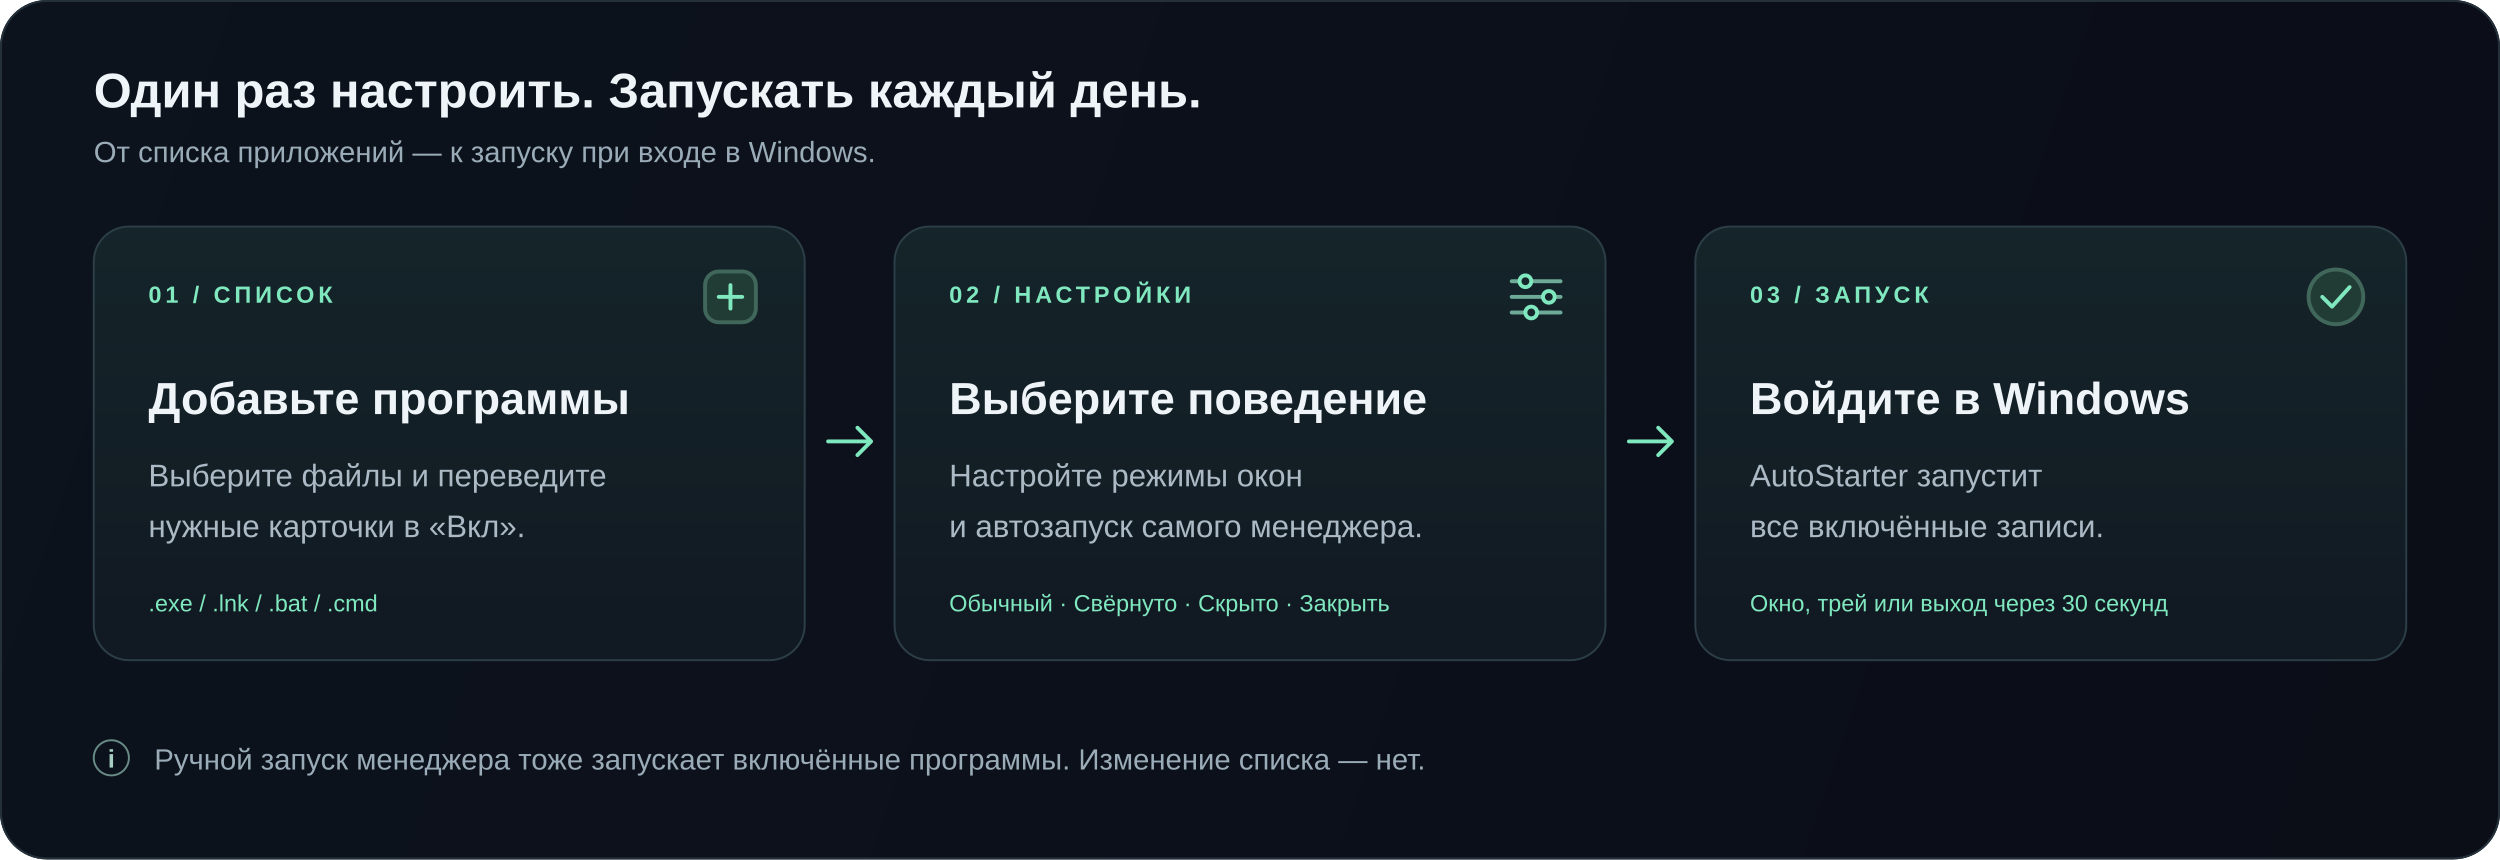
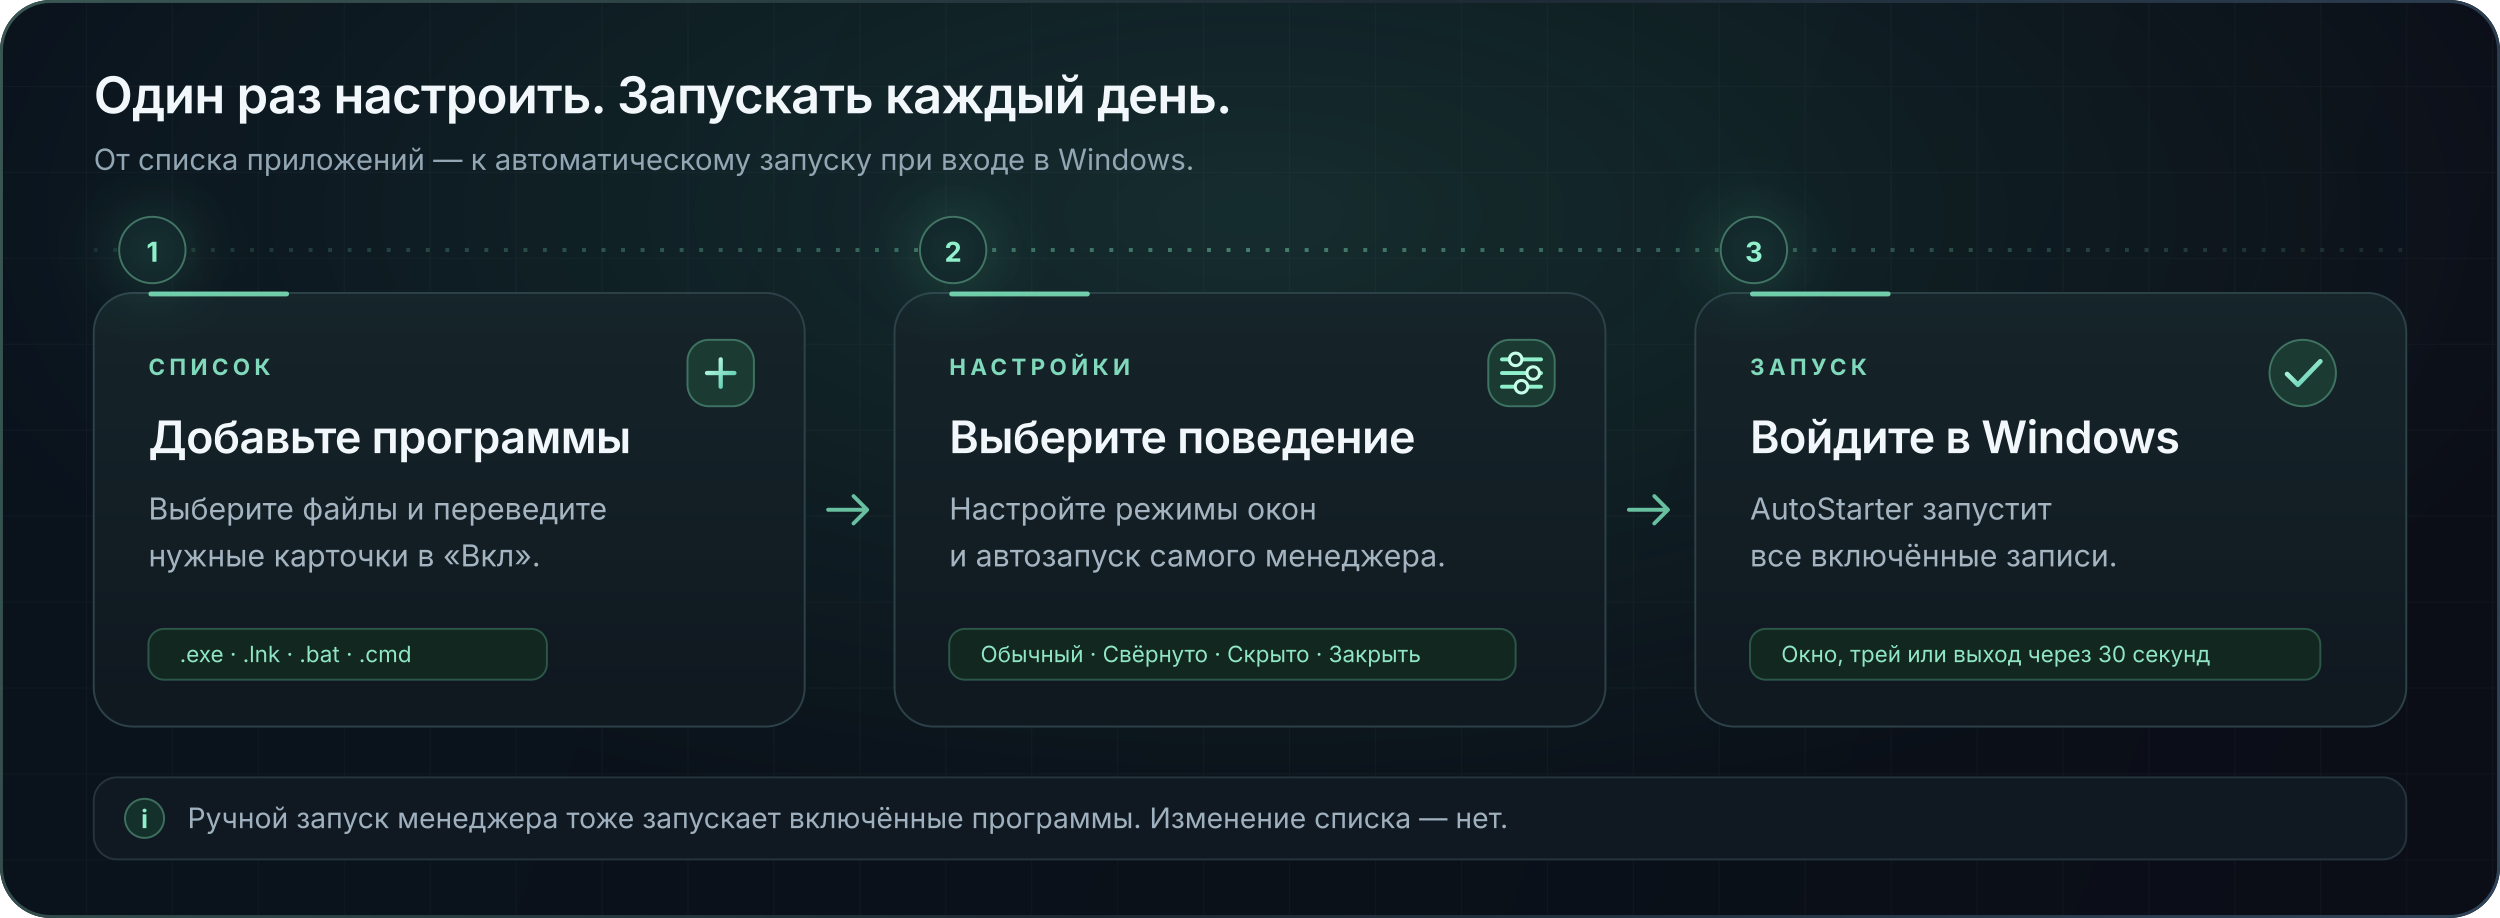
- <svg xmlns="http://www.w3.org/2000/svg" width="1280" height="440" viewBox="0 0 1280 440" fill="none" role="img" aria-labelledby="title desc">
+ <svg xmlns="http://www.w3.org/2000/svg" width="1280" height="470" viewBox="0 0 1280 470" fill="none" role="img" aria-labelledby="title desc">
  <defs>
-     <linearGradient id="bg" x1="0" y1="0" x2="1280" y2="440" gradientUnits="userSpaceOnUse">
-       <stop stop-color="#0C131D" />
+     <linearGradient id="bg" x1="0" y1="0" x2="1280" y2="470" gradientUnits="userSpaceOnUse">
+       <stop stop-color="#0A121C" />
+       <stop offset=".6" stop-color="#0A1119" />
      <stop offset="1" stop-color="#0B0D17" />
    </linearGradient>
-     <linearGradient id="card" x1="0" y1="110" x2="0" y2="332" gradientUnits="userSpaceOnUse">
-       <stop stop-color="#15252A" />
-       <stop offset="1" stop-color="#111922" />
+     <radialGradient id="halo" cx="0" cy="0" r="1" gradientTransform="translate(640 110) scale(700 320)" gradientUnits="userSpaceOnUse">
+       <stop stop-color="#5FE3B4" stop-opacity=".13" />
+       <stop offset="1" stop-color="#5FE3B4" stop-opacity="0" />
+     </radialGradient>
+     <linearGradient id="card" x1="0" y1="130" x2="0" y2="360" gradientUnits="userSpaceOnUse">
+       <stop stop-color="#16262B" />
+       <stop offset="1" stop-color="#101820" />
    </linearGradient>
+     <linearGradient id="edge" x1="0" y1="0" x2="1280" y2="470" gradientUnits="userSpaceOnUse">
+       <stop stop-color="#3A5854" />
+       <stop offset=".5" stop-color="#1D2933" />
+       <stop offset="1" stop-color="#304459" />
+     </linearGradient>
+     <linearGradient id="mint" x1="0" y1="0" x2="1" y2="1">
+       <stop stop-color="#C6FFE8" />
+       <stop offset="1" stop-color="#4FC6A8" />
+     </linearGradient>
+     <linearGradient id="track" x1="48" y1="0" x2="1232" y2="0" gradientUnits="userSpaceOnUse">
+       <stop stop-color="#80E8BF" stop-opacity=".1" />
+       <stop offset=".5" stop-color="#80E8BF" stop-opacity=".45" />
+       <stop offset="1" stop-color="#80E8BF" stop-opacity=".1" />
+     </linearGradient>
+     <pattern id="grid" width="44" height="44" patternUnits="userSpaceOnUse">
+       <path d="M44 0H0V44" stroke="#9DB6C8" stroke-opacity=".04" />
+     </pattern>
+     <filter id="soft" x="-50%" y="-50%" width="200%" height="200%">
+       <feGaussianBlur stdDeviation="14" />
+     </filter>
  </defs>
-   <rect width="1280" height="440" rx="24" fill="url(#bg)" />
-   <rect x=".5" y=".5" width="1279" height="439" rx="23.5" stroke="#24313B" />
-   <g font-family="Segoe UI, Arial, sans-serif">
-     <text x="48" y="55" fill="#EEF4F8" font-size="25" font-weight="600">Один раз настроить. Запускать каждый день.</text>
-     <text x="48" y="83" fill="#9BACB9" font-size="15">От списка приложений — к запуску при входе в Windows.</text>
-     <g fill="url(#card)" stroke="#2C3E47">
-       <rect x="48" y="116" width="364" height="222" rx="18" />
-       <rect x="458" y="116" width="364" height="222" rx="18" />
-       <rect x="868" y="116" width="364" height="222" rx="18" />
+   <rect width="1280" height="470" rx="26" fill="url(#bg)" />
+   <rect width="1280" height="470" rx="26" fill="url(#grid)" />
+   <rect width="1280" height="470" rx="26" fill="url(#halo)" />
+   <rect x=".75" y=".75" width="1278.5" height="468.5" rx="25.25" stroke="url(#edge)" stroke-width="1.5" />
+   <g font-family="Segoe UI, Inter, Arial, sans-serif">
+     <text x="48" y="58" fill="#F1F7FA" font-size="26" font-weight="600" letter-spacing="-.4">Один раз настроить. Запускать каждый день.</text>
+     <text x="48" y="87" fill="#93A6B4" font-size="15">От списка приложений — к автоматическому запуску при входе в Windows.</text>
+     <path d="M48 128H1232" stroke="url(#track)" stroke-width="2" stroke-dasharray="2 8" />
+     <g stroke="#2D4149">
+       <rect x="48" y="150" width="364" height="222" rx="20" fill="url(#card)" />
+       <rect x="458" y="150" width="364" height="222" rx="20" fill="url(#card)" />
+       <rect x="868" y="150" width="364" height="222" rx="20" fill="url(#card)" />
    </g>
-     <g fill="#80E8BF" font-size="12" font-weight="600" letter-spacing="2">
-       <text x="76" y="155">01 / СПИСОК</text>
-       <text x="486" y="155">02 / НАСТРОЙКИ</text>
-       <text x="896" y="155">03 / ЗАПУСК</text>
+     <g fill="#80E8BF" fill-opacity=".85">
+       <rect x="76" y="149.25" width="72" height="2.5" rx="1.25" />
+       <rect x="486" y="149.25" width="72" height="2.5" rx="1.25" />
+       <rect x="896" y="149.25" width="72" height="2.5" rx="1.25" />
    </g>
-     <g fill="#EEF4F8" font-size="23" font-weight="600">
-       <text x="76" y="212">Добавьте программы</text>
-       <text x="486" y="212">Выберите поведение</text>
-       <text x="896" y="212">Войдите в Windows</text>
+     <g>
+       <circle cx="78" cy="128" r="17" fill="#0D1A21" stroke="#3F6C5E" />
+       <circle cx="78" cy="128" r="24" fill="#5FE3B4" fill-opacity=".12" filter="url(#soft)" />
+       <text x="78" y="134" text-anchor="middle" fill="#8FF0CB" font-size="14" font-weight="700">1</text>
+       <circle cx="488" cy="128" r="17" fill="#0D1A21" stroke="#3F6C5E" />
+       <circle cx="488" cy="128" r="24" fill="#5FE3B4" fill-opacity=".12" filter="url(#soft)" />
+       <text x="488" y="134" text-anchor="middle" fill="#8FF0CB" font-size="14" font-weight="700">2</text>
+       <circle cx="898" cy="128" r="17" fill="#0D1A21" stroke="#3F6C5E" />
+       <circle cx="898" cy="128" r="24" fill="#5FE3B4" fill-opacity=".12" filter="url(#soft)" />
+       <text x="898" y="134" text-anchor="middle" fill="#8FF0CB" font-size="14" font-weight="700">3</text>
    </g>
-     <g fill="#ACBAC6" font-size="16">
-       <text x="76" y="249">Выберите файлы и переведите</text>
-       <text x="76" y="275">нужные карточки в «Вкл».</text>
-       <text x="486" y="249">Настройте режимы окон</text>
-       <text x="486" y="275">и автозапуск самого менеджера.</text>
-       <text x="896" y="249">AutoStarter запустит</text>
-       <text x="896" y="275">все включённые записи.</text>
+     <g fill="#7FD9BA" font-size="11.5" font-weight="700" letter-spacing="2.2">
+       <text x="76" y="192">СПИСОК</text>
+       <text x="486" y="192">НАСТРОЙКИ</text>
+       <text x="896" y="192">ЗАПУСК</text>
    </g>
-     <g fill="#80E8BF" font-size="12">
-       <text x="76" y="313">.exe  /  .lnk  /  .bat  /  .cmd</text>
-       <text x="486" y="313">Обычный · Свёрнуто · Скрыто · Закрыть</text>
-       <text x="896" y="313">Окно, трей или выход через 30 секунд</text>
+     <g fill="#F1F7FA" font-size="23" font-weight="600" letter-spacing="-.3">
+       <text x="76" y="232">Добавьте программы</text>
+       <text x="486" y="232">Выберите поведение</text>
+       <text x="896" y="232">Войдите в Windows</text>
    </g>
-     <circle cx="57" cy="388" r="9" stroke="#688B85" />
-     <text x="57" y="393" text-anchor="middle" fill="#A8CFC3" font-size="13" font-weight="600">i</text>
-     <text x="79" y="394" fill="#9BACB9" font-size="15">Ручной запуск менеджера тоже запускает включённые программы. Изменение списка — нет.</text>
+     <g fill="#A4B4C0" font-size="15.5">
+       <text x="76" y="266">Выберите файлы и переведите</text>
+       <text x="76" y="290">нужные карточки в «Вкл».</text>
+       <text x="486" y="266">Настройте режимы окон</text>
+       <text x="486" y="290">и автозапуск самого менеджера.</text>
+       <text x="896" y="266">AutoStarter запустит</text>
+       <text x="896" y="290">все включённые записи.</text>
+     </g>
+     <g font-size="11.5" fill="#8FE6C4">
+       <rect x="76" y="322" width="204" height="26" rx="8" fill="#12271F" stroke="#2C5646" />
+       <text x="92" y="339">.exe · .lnk · .bat · .cmd</text>
+       <rect x="486" y="322" width="290" height="26" rx="8" fill="#12271F" stroke="#2C5646" />
+       <text x="502" y="339">Обычный · Свёрнуто · Скрыто · Закрыть</text>
+       <rect x="896" y="322" width="292" height="26" rx="8" fill="#12271F" stroke="#2C5646" />
+       <text x="912" y="339">Окно, трей или выход через 30 секунд</text>
+     </g>
+     <rect x="48" y="398" width="1184" height="42" rx="12" fill="#101922" stroke="#25333D" />
+     <circle cx="74" cy="419" r="10" fill="#14302A" stroke="#3E6E5E" />
+     <text x="74" y="424" text-anchor="middle" fill="#8FF0CB" font-size="13" font-weight="700">i</text>
+     <text x="96" y="424" fill="#9FB1BE" font-size="14.5">Ручной запуск менеджера тоже запускает включённые программы. Изменение списка — нет.</text>
  </g>
-   <g stroke="#80E8BF" stroke-width="2" stroke-linecap="round" stroke-linejoin="round">
-     <path d="M424 226H446M439 219L446 226L439 233M834 226H856M849 219L856 226L849 233" />
-     <rect x="361" y="139" width="26" height="26" rx="7" fill="#203C35" stroke="#41675A" />
-     <path d="M374 146V158M368 152H380" />
-     <path d="M774 144H799M774 152H799M774 160H799" stroke="#6DAB98" />
-     <circle cx="781" cy="144" r="3" fill="#15252A" />
-     <circle cx="793" cy="152" r="3" fill="#15252A" />
-     <circle cx="784" cy="160" r="3" fill="#15252A" />
-     <circle cx="1196" cy="152" r="14" fill="#203C35" stroke="#41675A" />
-     <path d="M1189 152L1194 157L1203 147" />
+   <g stroke="#80E8BF" stroke-width="2" stroke-linecap="round" stroke-linejoin="round" fill="none">
+     <path d="M424 261H444M437 254L444 261L437 268" stroke-opacity=".8" />
+     <path d="M834 261H854M847 254L854 261L847 268" stroke-opacity=".8" />
+   </g>
+   <g>
+     <rect x="352" y="174" width="34" height="34" rx="11" fill="#1B3A32" stroke="#3E7362" />
+     <path d="M369 184v14M362 191h14" stroke="url(#mint)" stroke-width="2.2" stroke-linecap="round" />
+     <rect x="762" y="174" width="34" height="34" rx="11" fill="#1B3A32" stroke="#3E7362" />
+     <g stroke="#8FF0CB" stroke-width="2" stroke-linecap="round">
+       <path d="M769 184h20M769 191h20M769 198h20" />
+     </g>
+     <circle cx="776" cy="184" r="3.2" fill="#1B3A32" stroke="#C6FFE8" stroke-width="1.6" />
+     <circle cx="785" cy="191" r="3.2" fill="#1B3A32" stroke="#C6FFE8" stroke-width="1.6" />
+     <circle cx="779" cy="198" r="3.2" fill="#1B3A32" stroke="#C6FFE8" stroke-width="1.6" />
+     <circle cx="1179" cy="191" r="17" fill="#1B3A32" stroke="#3E7362" />
+     <path d="M1171 191.5l5.5 5.5L1188 185" stroke="url(#mint)" stroke-width="2.4" stroke-linecap="round" stroke-linejoin="round" fill="none" />
  </g>
</svg>
